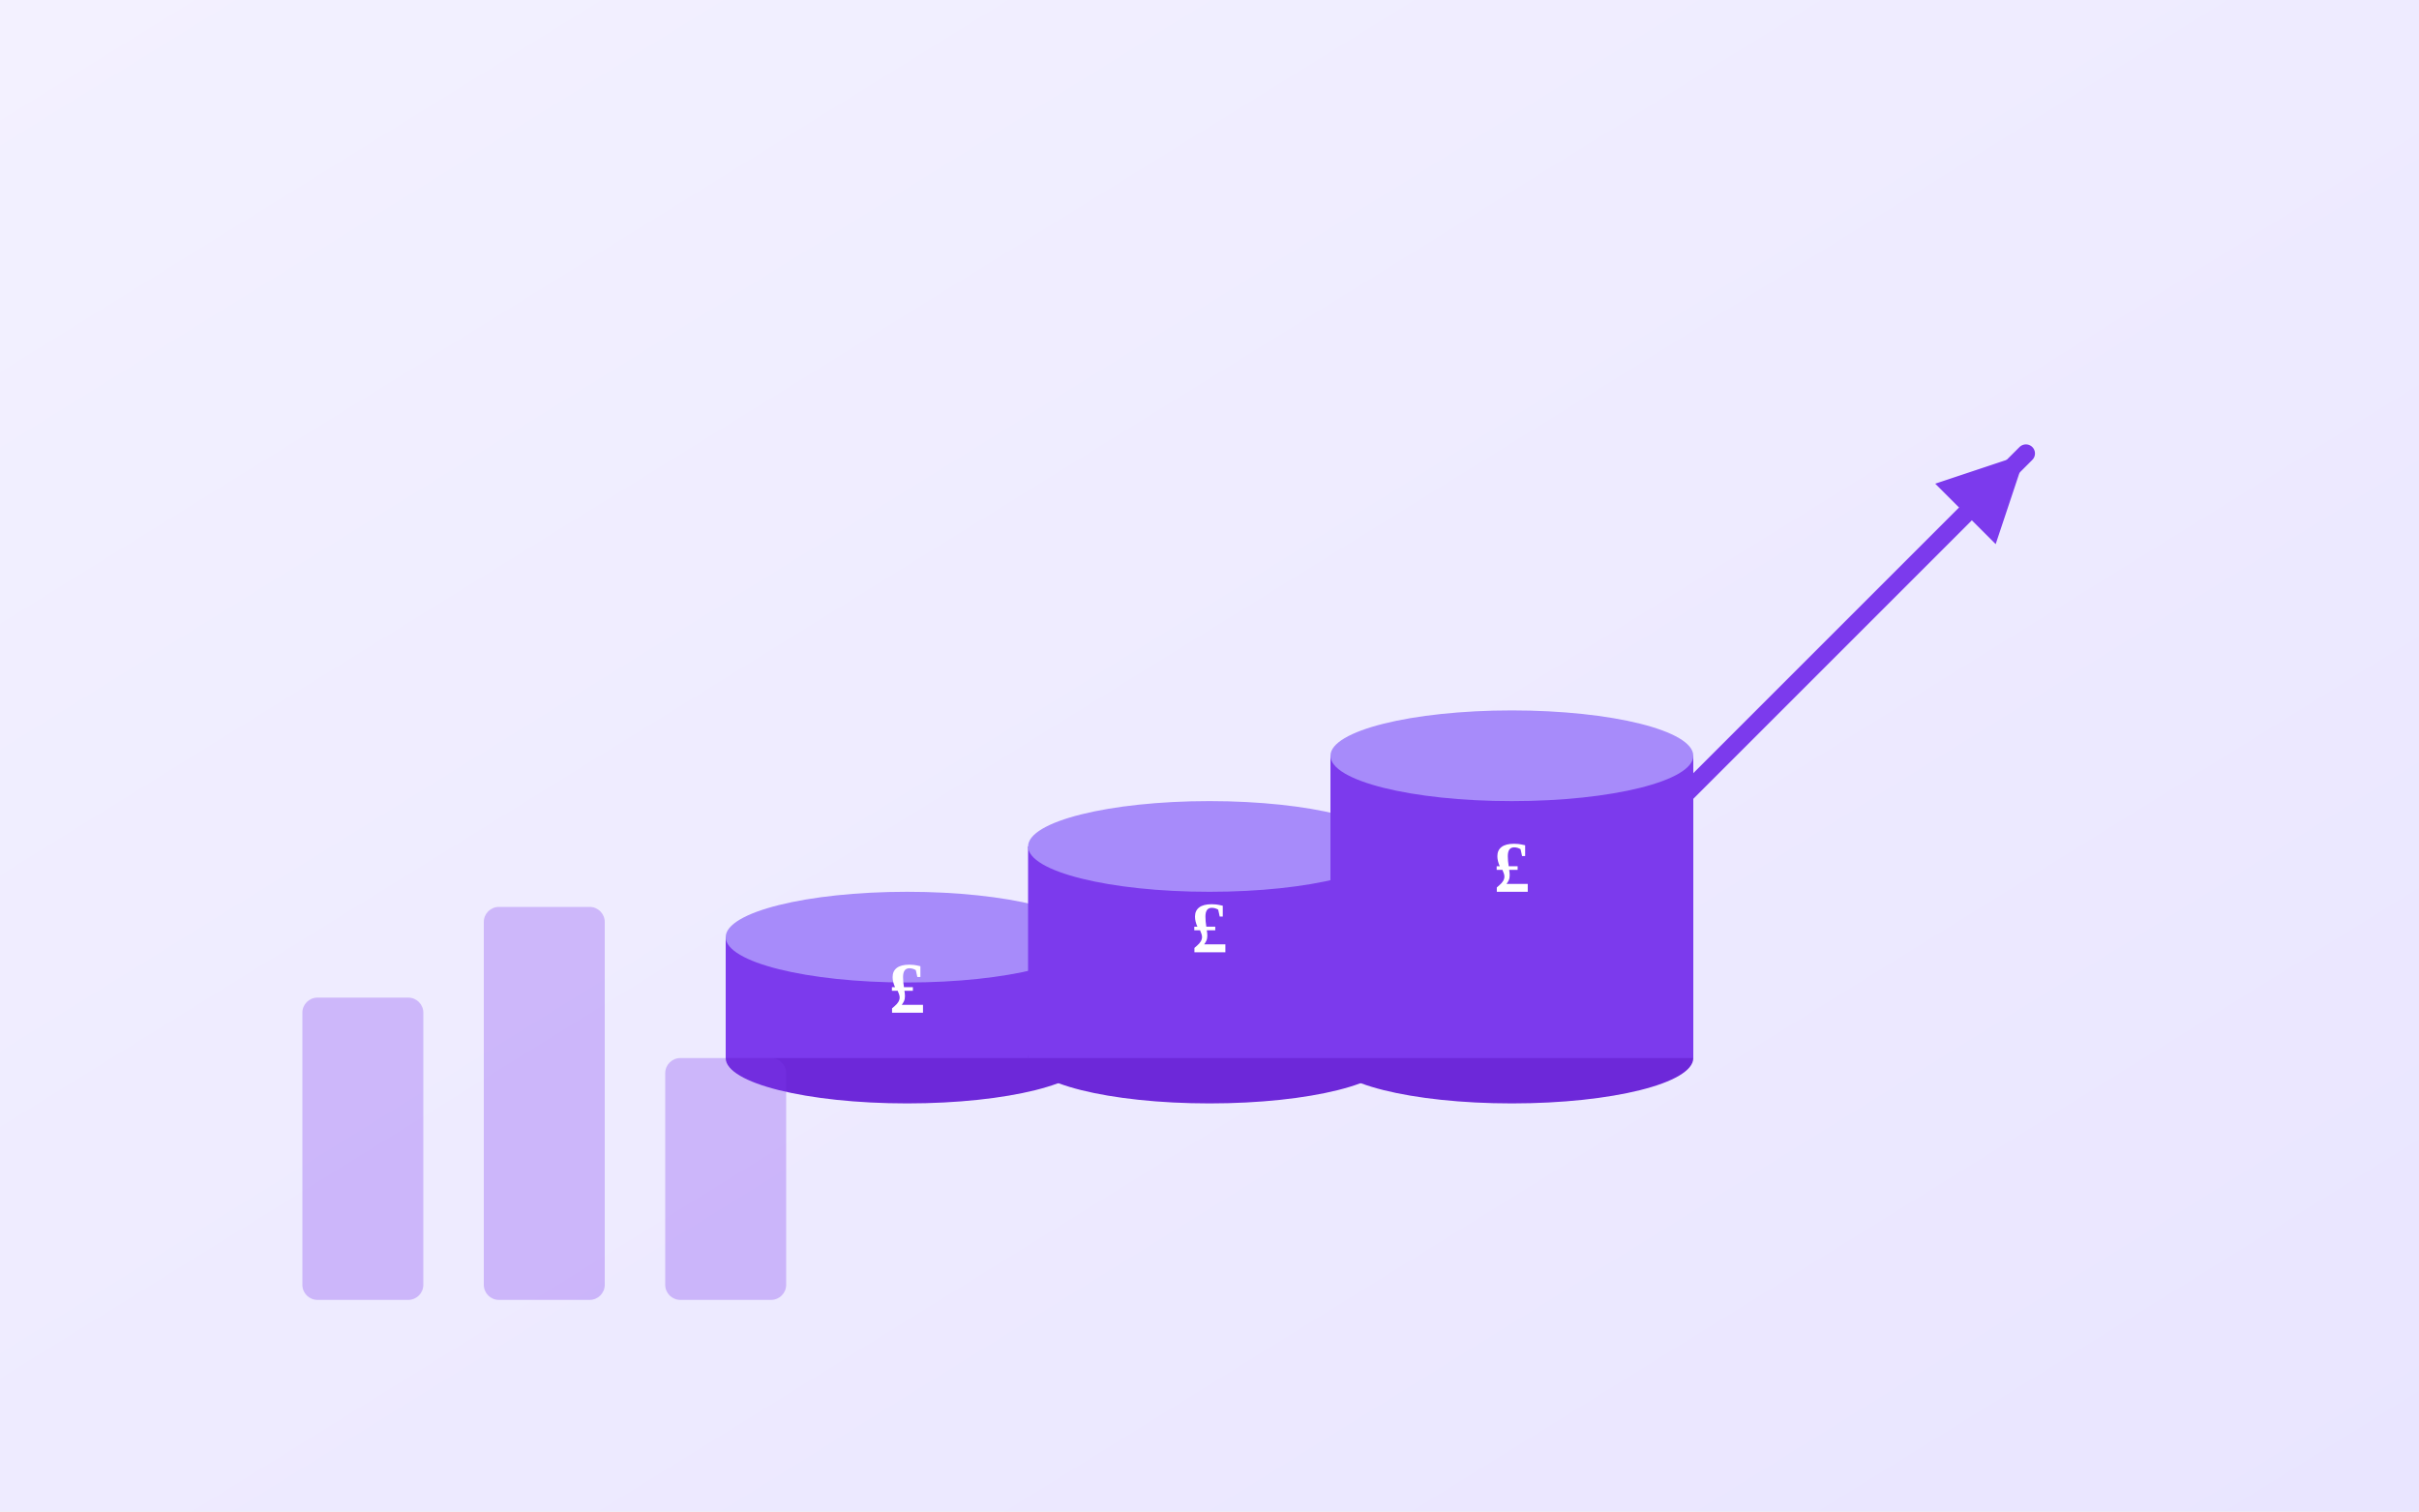
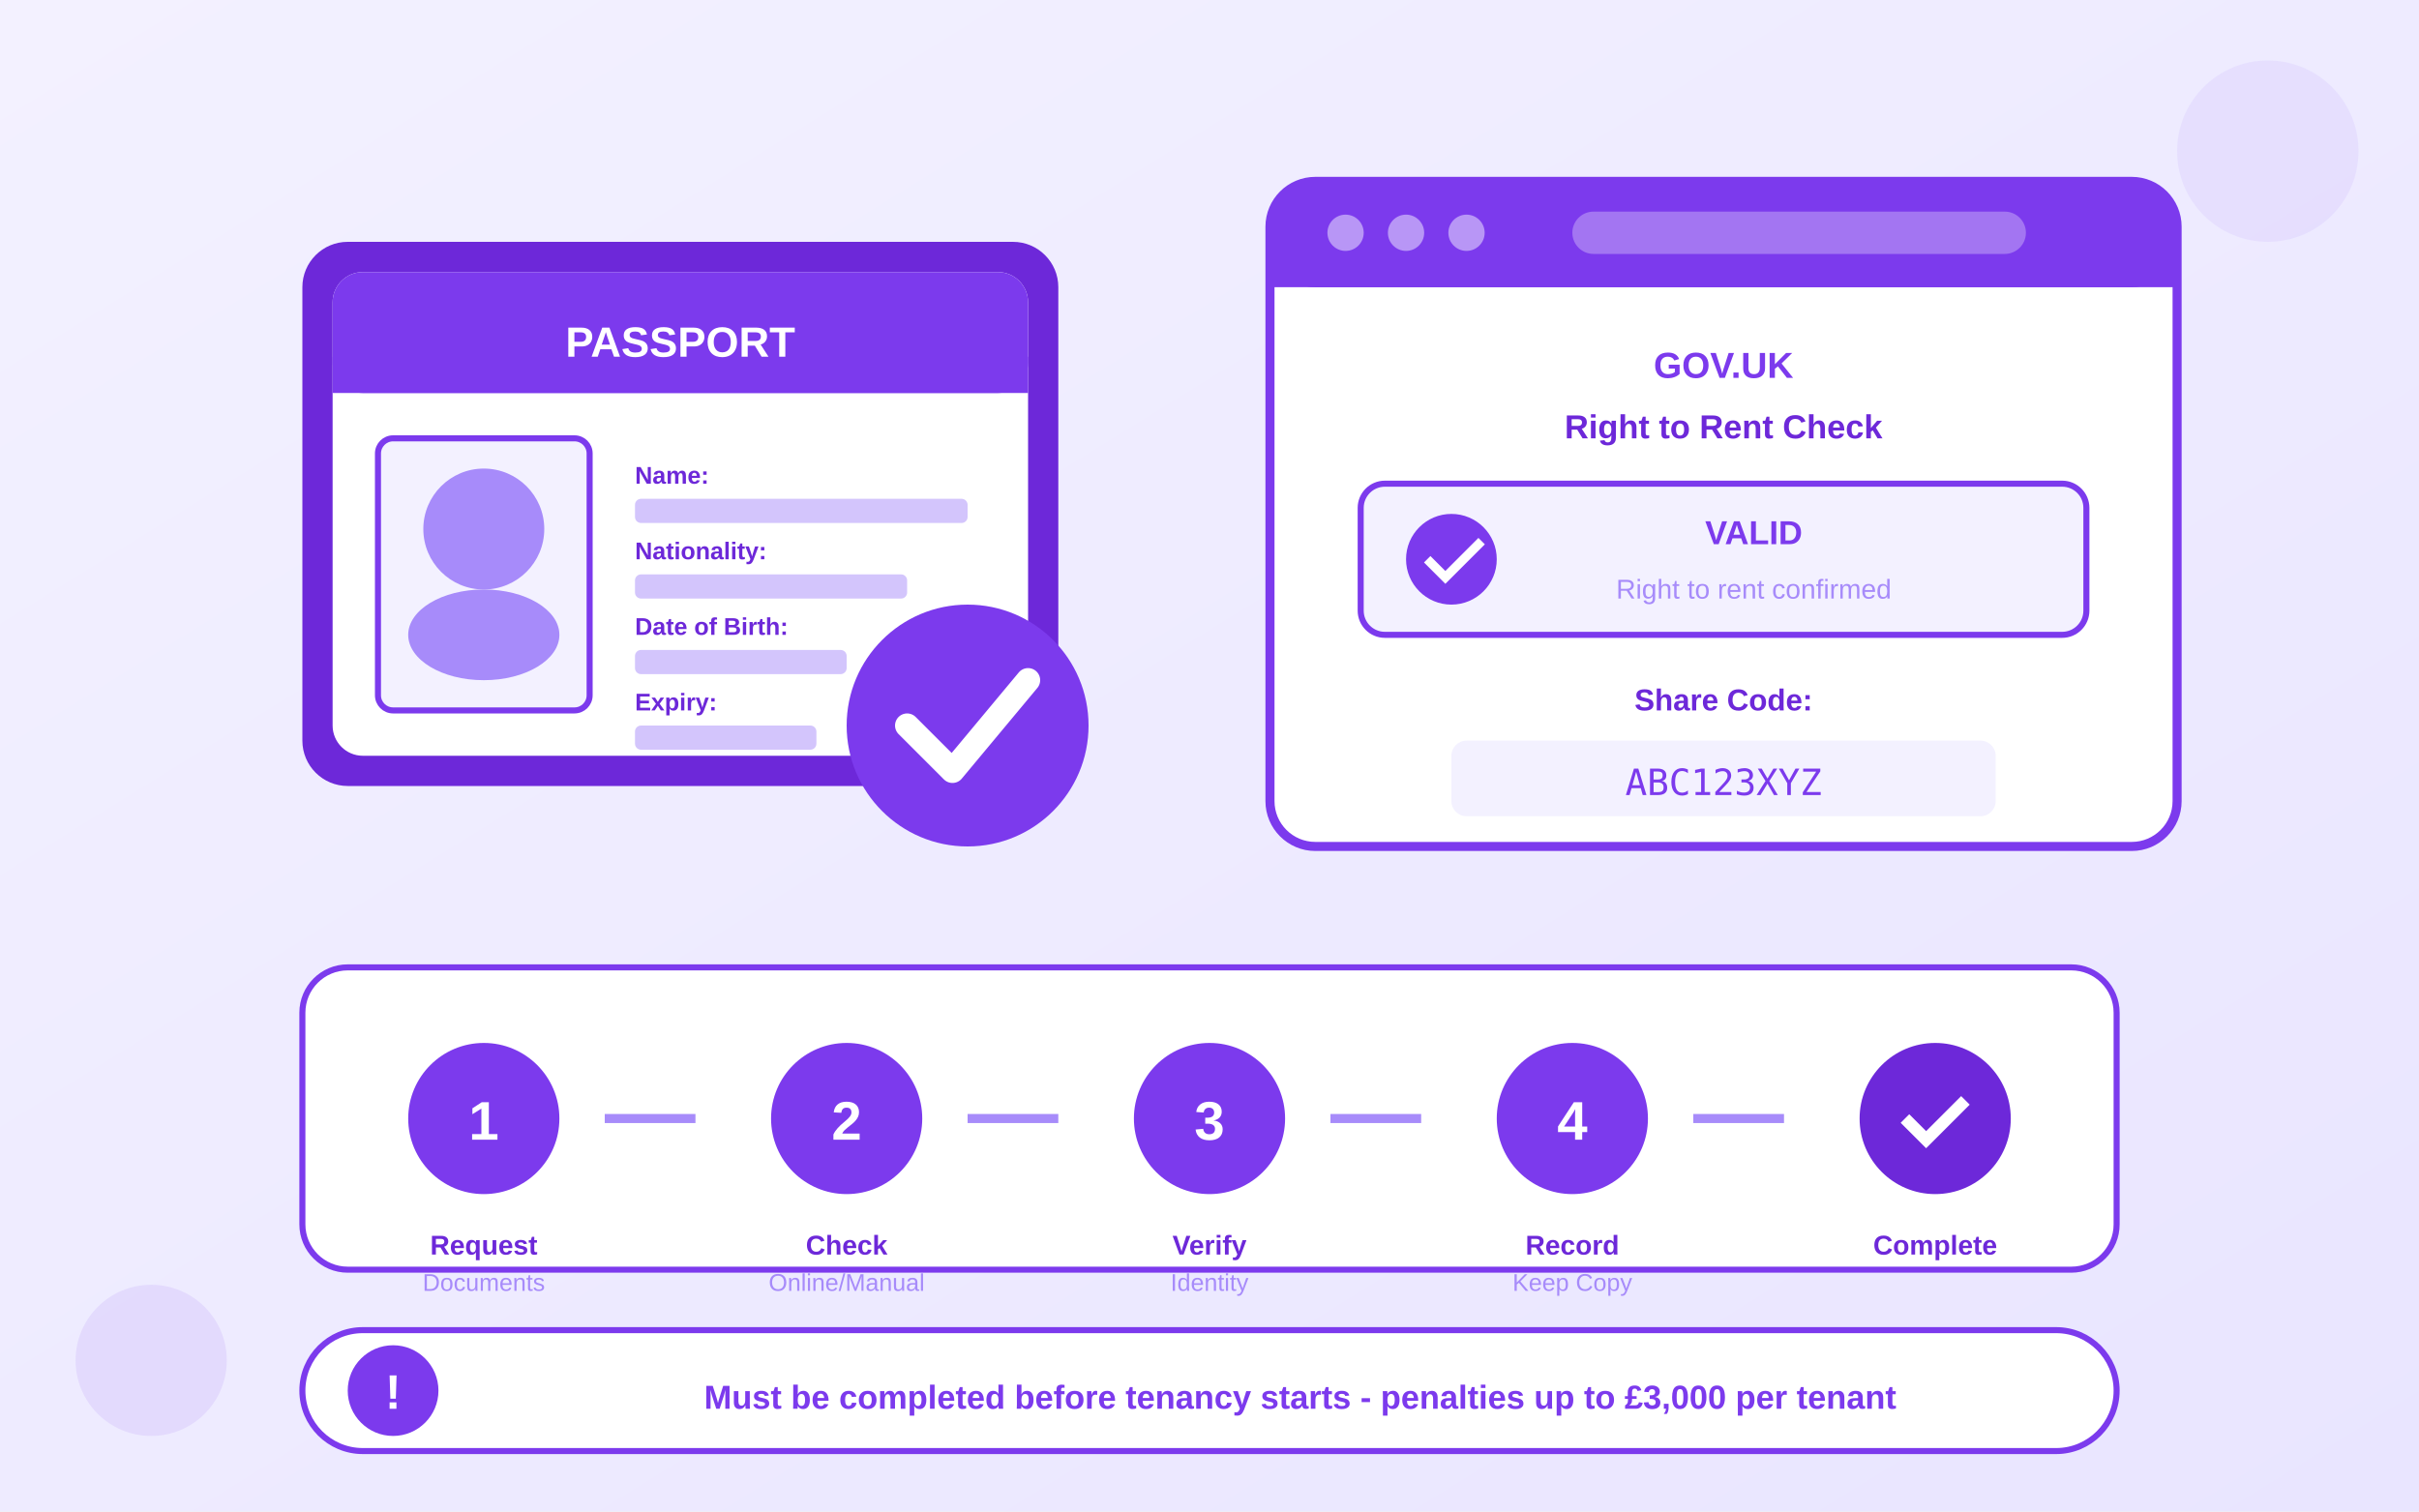
<svg xmlns="http://www.w3.org/2000/svg" viewBox="0 0 800 500">
  <defs>
    <linearGradient id="bgGrad" x1="0%" y1="0%" x2="100%" y2="100%">
      <stop offset="0%" style="stop-color:#F3F1FF" />
      <stop offset="100%" style="stop-color:#E9E5FF" />
    </linearGradient>
  </defs>
  <rect width="800" height="500" fill="url(#bgGrad)" />
-   <g transform="translate(300, 150)">
-     <ellipse cx="0" cy="200" rx="60" ry="15" fill="#6D28D9" />
-     <rect x="-60" y="160" width="120" height="40" fill="#7C3AED" />
-     <ellipse cx="0" cy="160" rx="60" ry="15" fill="#A78BFA" />
-     <text x="0" y="185" text-anchor="middle" fill="white" font-size="24" font-weight="bold">£</text>
-     <ellipse cx="100" cy="200" rx="60" ry="15" fill="#6D28D9" />
-     <rect x="40" y="130" width="120" height="70" fill="#7C3AED" />
-     <ellipse cx="100" cy="130" rx="60" ry="15" fill="#A78BFA" />
-     <text x="100" y="165" text-anchor="middle" fill="white" font-size="24" font-weight="bold">£</text>
-     <ellipse cx="200" cy="200" rx="60" ry="15" fill="#6D28D9" />
-     <rect x="140" y="100" width="120" height="100" fill="#7C3AED" />
-     <ellipse cx="200" cy="100" rx="60" ry="15" fill="#A78BFA" />
-     <text x="200" y="145" text-anchor="middle" fill="white" font-size="24" font-weight="bold">£</text>
+   <g transform="translate(100, 80)">
+     <rect x="0" y="0" width="250" height="180" rx="15" fill="#6D28D9" />
+     <rect x="10" y="10" width="230" height="160" rx="10" fill="white" />
+     <rect x="10" y="10" width="230" height="40" rx="10" fill="#7C3AED" />
+     <rect x="10" y="38" width="230" height="12" fill="#7C3AED" />
+     <text x="125" y="38" text-anchor="middle" fill="white" font-size="14" font-weight="bold" font-family="Arial">PASSPORT</text>
+     <rect x="25" y="65" width="70" height="90" rx="5" fill="#F3F1FF" stroke="#7C3AED" stroke-width="2" />
+     <circle cx="60" cy="95" r="20" fill="#A78BFA" />
+     <ellipse cx="60" cy="130" rx="25" ry="15" fill="#A78BFA" />
+     <text x="110" y="80" fill="#6D28D9" font-size="8" font-weight="bold" font-family="Arial">Name:</text>
+     <rect x="110" y="85" width="110" height="8" rx="2" fill="#A78BFA" opacity="0.5" />
+     <text x="110" y="105" fill="#6D28D9" font-size="8" font-weight="bold" font-family="Arial">Nationality:</text>
+     <rect x="110" y="110" width="90" height="8" rx="2" fill="#A78BFA" opacity="0.5" />
+     <text x="110" y="130" fill="#6D28D9" font-size="8" font-weight="bold" font-family="Arial">Date of Birth:</text>
+     <rect x="110" y="135" width="70" height="8" rx="2" fill="#A78BFA" opacity="0.5" />
+     <text x="110" y="155" fill="#6D28D9" font-size="8" font-weight="bold" font-family="Arial">Expiry:</text>
+     <rect x="110" y="160" width="60" height="8" rx="2" fill="#A78BFA" opacity="0.5" />
  </g>
-   <g transform="translate(550, 120)">
-     <line x1="0" y1="150" x2="120" y2="30" stroke="#7C3AED" stroke-width="6" stroke-linecap="round" />
-     <polygon points="120,30 90,40 110,60" fill="#7C3AED" />
+   <g transform="translate(280, 200)">
+     <circle cx="40" cy="40" r="40" fill="#7C3AED" />
+     <path d="M20 40 L35 55 L60 25" stroke="white" stroke-width="8" fill="none" stroke-linecap="round" stroke-linejoin="round" />
  </g>
-   <g transform="translate(100, 250)" opacity="0.3">
-     <rect x="0" y="80" width="40" height="100" rx="5" fill="#7C3AED" />
-     <rect x="60" y="50" width="40" height="130" rx="5" fill="#7C3AED" />
-     <rect x="120" y="100" width="40" height="80" rx="5" fill="#7C3AED" />
+   <g transform="translate(420, 60)">
+     <rect x="0" y="0" width="300" height="220" rx="15" fill="white" stroke="#7C3AED" stroke-width="3" />
+     <rect x="0" y="0" width="300" height="35" rx="15" fill="#7C3AED" />
+     <rect x="0" y="20" width="300" height="15" fill="#7C3AED" />
+     <circle cx="25" cy="17" r="6" fill="#F3F1FF" opacity="0.5" />
+     <circle cx="45" cy="17" r="6" fill="#F3F1FF" opacity="0.5" />
+     <circle cx="65" cy="17" r="6" fill="#F3F1FF" opacity="0.5" />
+     <rect x="100" y="10" width="150" height="14" rx="7" fill="white" opacity="0.3" />
+     <text x="150" y="65" text-anchor="middle" fill="#7C3AED" font-size="12" font-weight="bold" font-family="Arial">GOV.UK</text>
+     <text x="150" y="85" text-anchor="middle" fill="#6D28D9" font-size="11" font-weight="bold" font-family="Arial">Right to Rent Check</text>
+     <rect x="30" y="100" width="240" height="50" rx="8" fill="#F3F1FF" stroke="#7C3AED" stroke-width="2" />
+     <circle cx="60" cy="125" r="15" fill="#7C3AED" />
+     <path d="M52 125 L58 131 L70 119" stroke="white" stroke-width="3" fill="none" />
+     <text x="160" y="120" text-anchor="middle" fill="#7C3AED" font-size="11" font-weight="bold" font-family="Arial">VALID</text>
+     <text x="160" y="138" text-anchor="middle" fill="#A78BFA" font-size="9" font-family="Arial">Right to rent confirmed</text>
+     <text x="150" y="175" text-anchor="middle" fill="#6D28D9" font-size="10" font-weight="bold" font-family="Arial">Share Code:</text>
+     <rect x="60" y="185" width="180" height="25" rx="5" fill="#F3F1FF" />
+     <text x="150" y="203" text-anchor="middle" fill="#7C3AED" font-size="12" font-family="monospace">ABC123XYZ</text>
  </g>
+   <g transform="translate(100, 320)">
+     <rect x="0" y="0" width="600" height="100" rx="15" fill="white" stroke="#7C3AED" stroke-width="2" />
+     <g transform="translate(30, 20)">
+       <circle cx="30" cy="30" r="25" fill="#7C3AED" />
+       <text x="30" y="37" text-anchor="middle" fill="white" font-size="18" font-weight="bold" font-family="Arial">1</text>
+       <text x="30" y="75" text-anchor="middle" fill="#6D28D9" font-size="9" font-weight="bold" font-family="Arial">Request</text>
+       <text x="30" y="87" text-anchor="middle" fill="#A78BFA" font-size="8" font-family="Arial">Documents</text>
+     </g>
+     <path d="M100 50 L130 50" stroke="#A78BFA" stroke-width="3" marker-end="url(#arrowhead)" />
+     <g transform="translate(150, 20)">
+       <circle cx="30" cy="30" r="25" fill="#7C3AED" />
+       <text x="30" y="37" text-anchor="middle" fill="white" font-size="18" font-weight="bold" font-family="Arial">2</text>
+       <text x="30" y="75" text-anchor="middle" fill="#6D28D9" font-size="9" font-weight="bold" font-family="Arial">Check</text>
+       <text x="30" y="87" text-anchor="middle" fill="#A78BFA" font-size="8" font-family="Arial">Online/Manual</text>
+     </g>
+     <path d="M220 50 L250 50" stroke="#A78BFA" stroke-width="3" />
+     <g transform="translate(270, 20)">
+       <circle cx="30" cy="30" r="25" fill="#7C3AED" />
+       <text x="30" y="37" text-anchor="middle" fill="white" font-size="18" font-weight="bold" font-family="Arial">3</text>
+       <text x="30" y="75" text-anchor="middle" fill="#6D28D9" font-size="9" font-weight="bold" font-family="Arial">Verify</text>
+       <text x="30" y="87" text-anchor="middle" fill="#A78BFA" font-size="8" font-family="Arial">Identity</text>
+     </g>
+     <path d="M340 50 L370 50" stroke="#A78BFA" stroke-width="3" />
+     <g transform="translate(390, 20)">
+       <circle cx="30" cy="30" r="25" fill="#7C3AED" />
+       <text x="30" y="37" text-anchor="middle" fill="white" font-size="18" font-weight="bold" font-family="Arial">4</text>
+       <text x="30" y="75" text-anchor="middle" fill="#6D28D9" font-size="9" font-weight="bold" font-family="Arial">Record</text>
+       <text x="30" y="87" text-anchor="middle" fill="#A78BFA" font-size="8" font-family="Arial">Keep Copy</text>
+     </g>
+     <path d="M460 50 L490 50" stroke="#A78BFA" stroke-width="3" />
+     <g transform="translate(510, 20)">
+       <circle cx="30" cy="30" r="25" fill="#6D28D9" />
+       <path d="M20 30 L27 37 L40 24" stroke="white" stroke-width="4" fill="none" />
+       <text x="30" y="75" text-anchor="middle" fill="#6D28D9" font-size="9" font-weight="bold" font-family="Arial">Complete</text>
+     </g>
+   </g>
+   <g transform="translate(100, 440)">
+     <rect x="0" y="0" width="600" height="40" rx="20" fill="white" stroke="#7C3AED" stroke-width="2" />
+     <circle cx="30" cy="20" r="15" fill="#7C3AED" />
+     <text x="30" y="26" text-anchor="middle" fill="white" font-size="16" font-weight="bold" font-family="Arial">!</text>
+     <text x="330" y="26" text-anchor="middle" fill="#7C3AED" font-size="11" font-weight="bold" font-family="Arial">Must be completed before tenancy starts - penalties up to £3,000 per tenant</text>
+   </g>
+   <circle cx="50" cy="450" r="25" fill="#7C3AED" opacity="0.1" />
+   <circle cx="750" cy="50" r="30" fill="#A78BFA" opacity="0.12" />
</svg>
